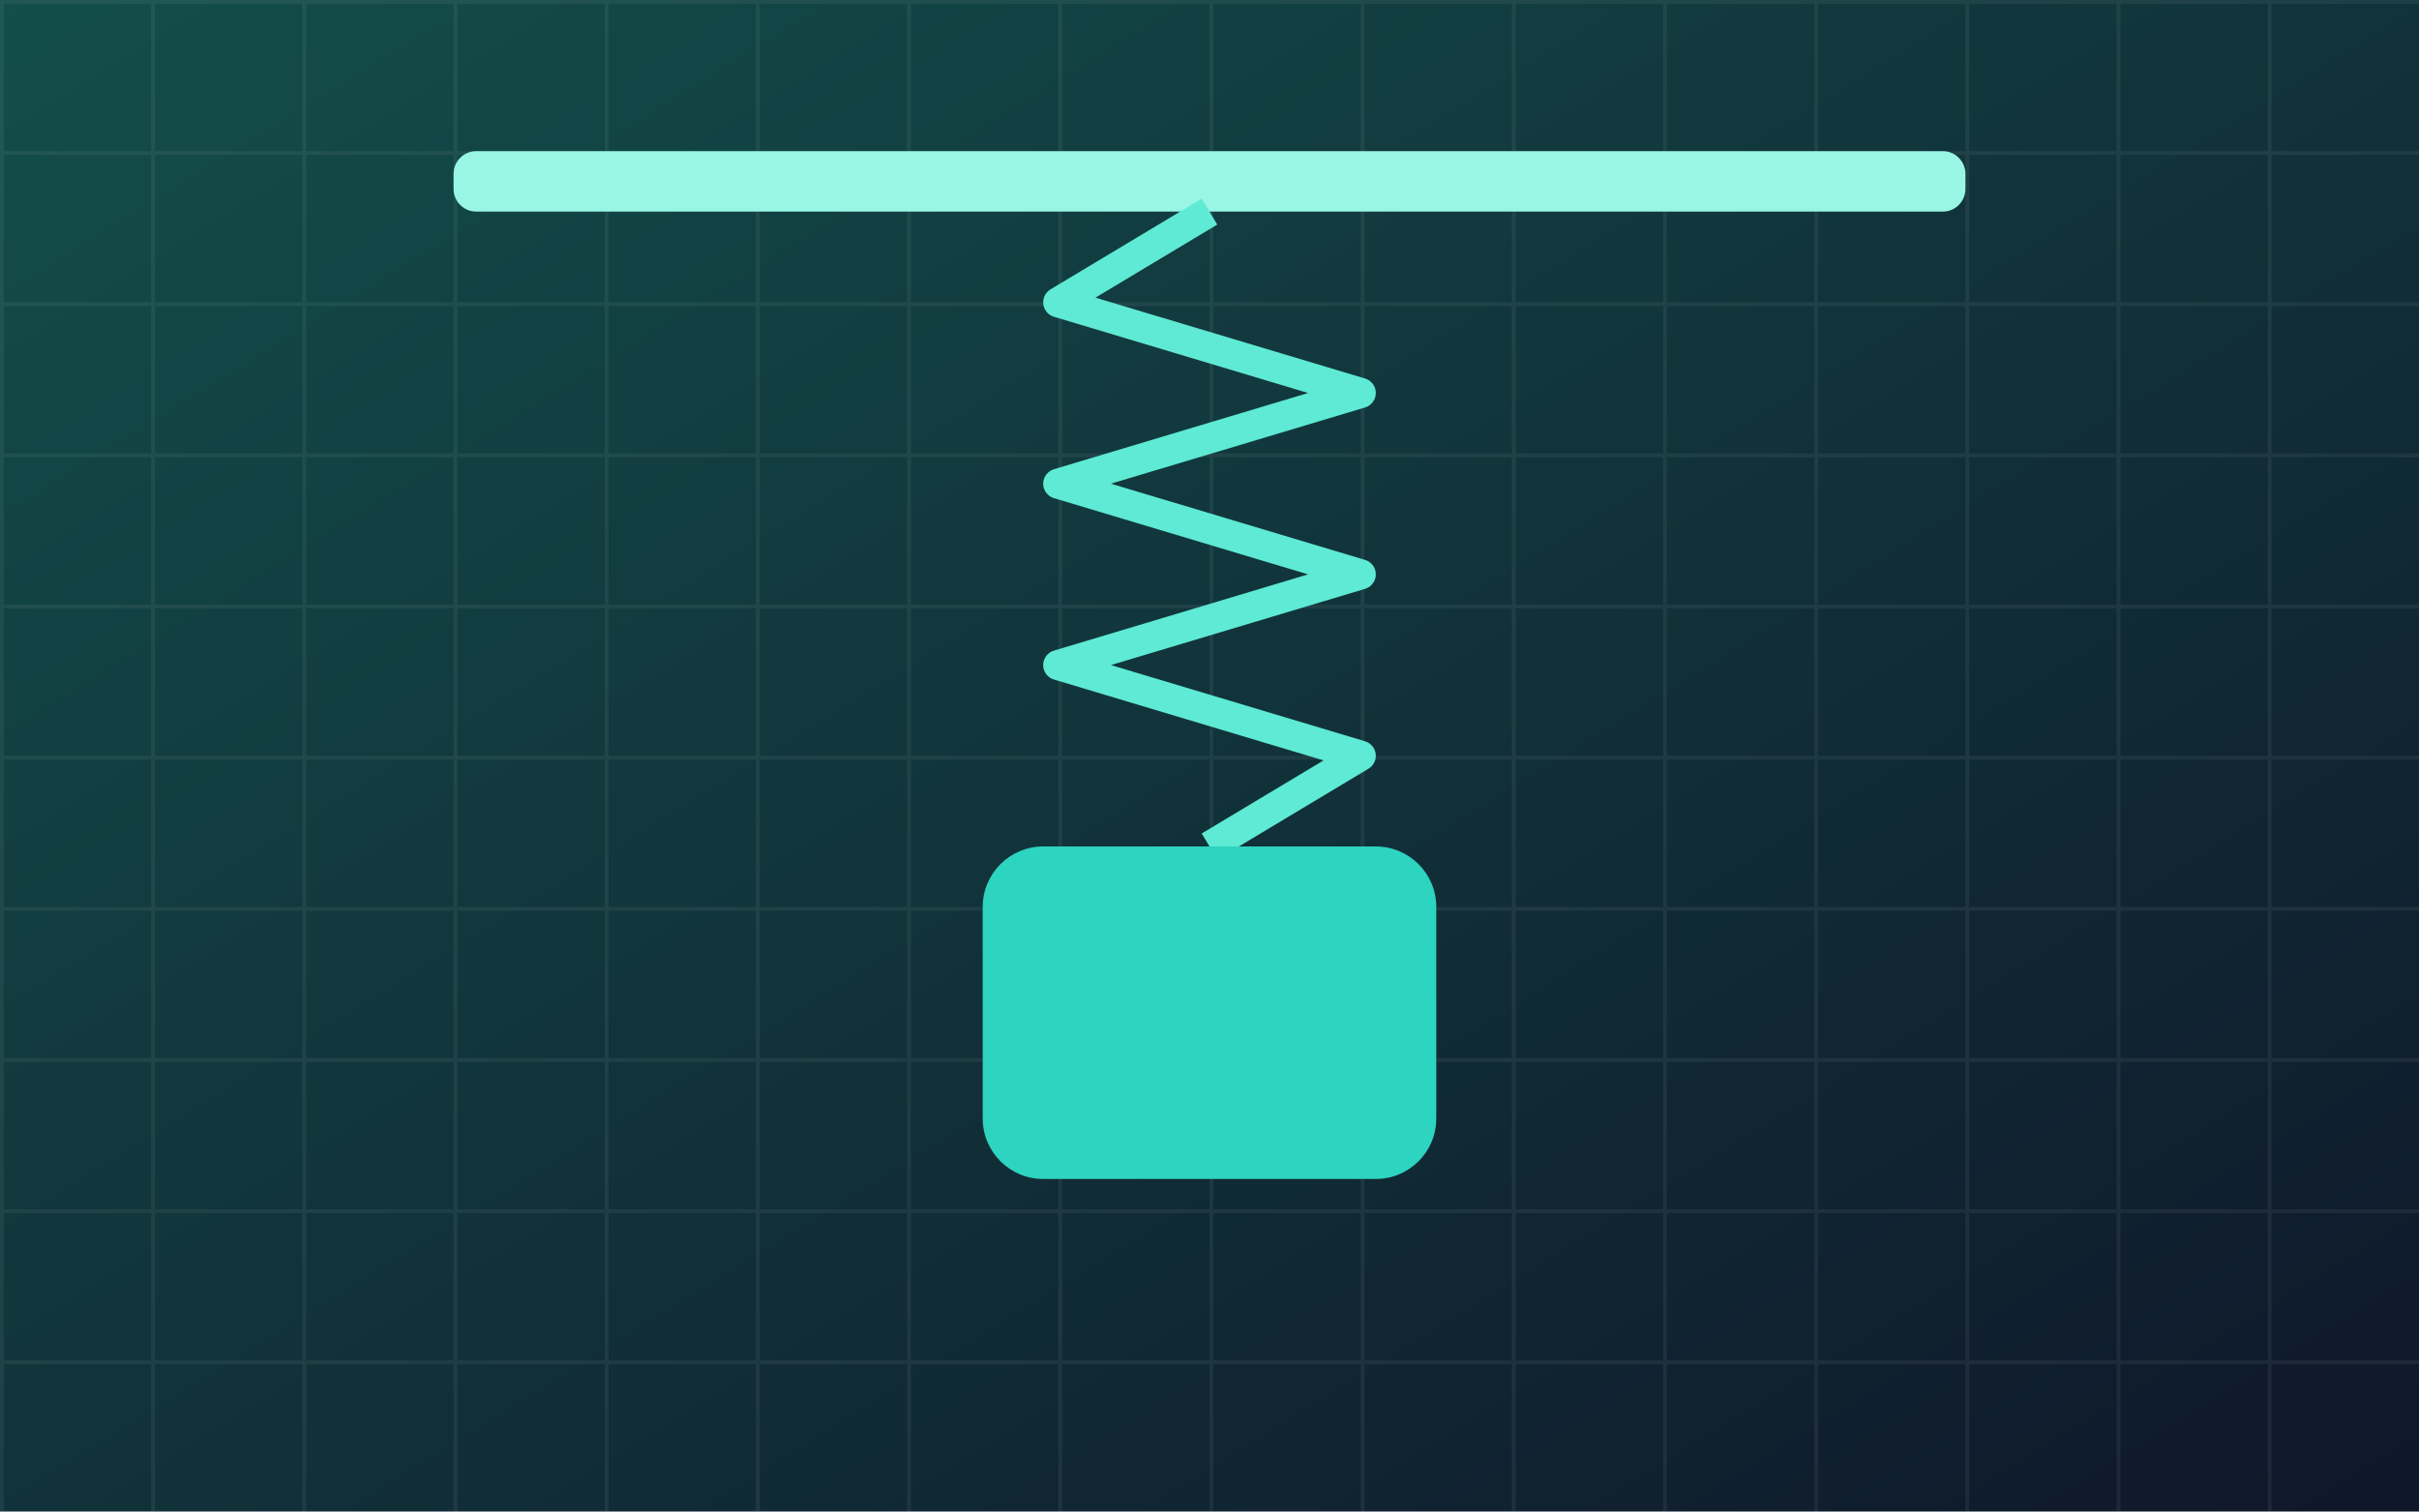
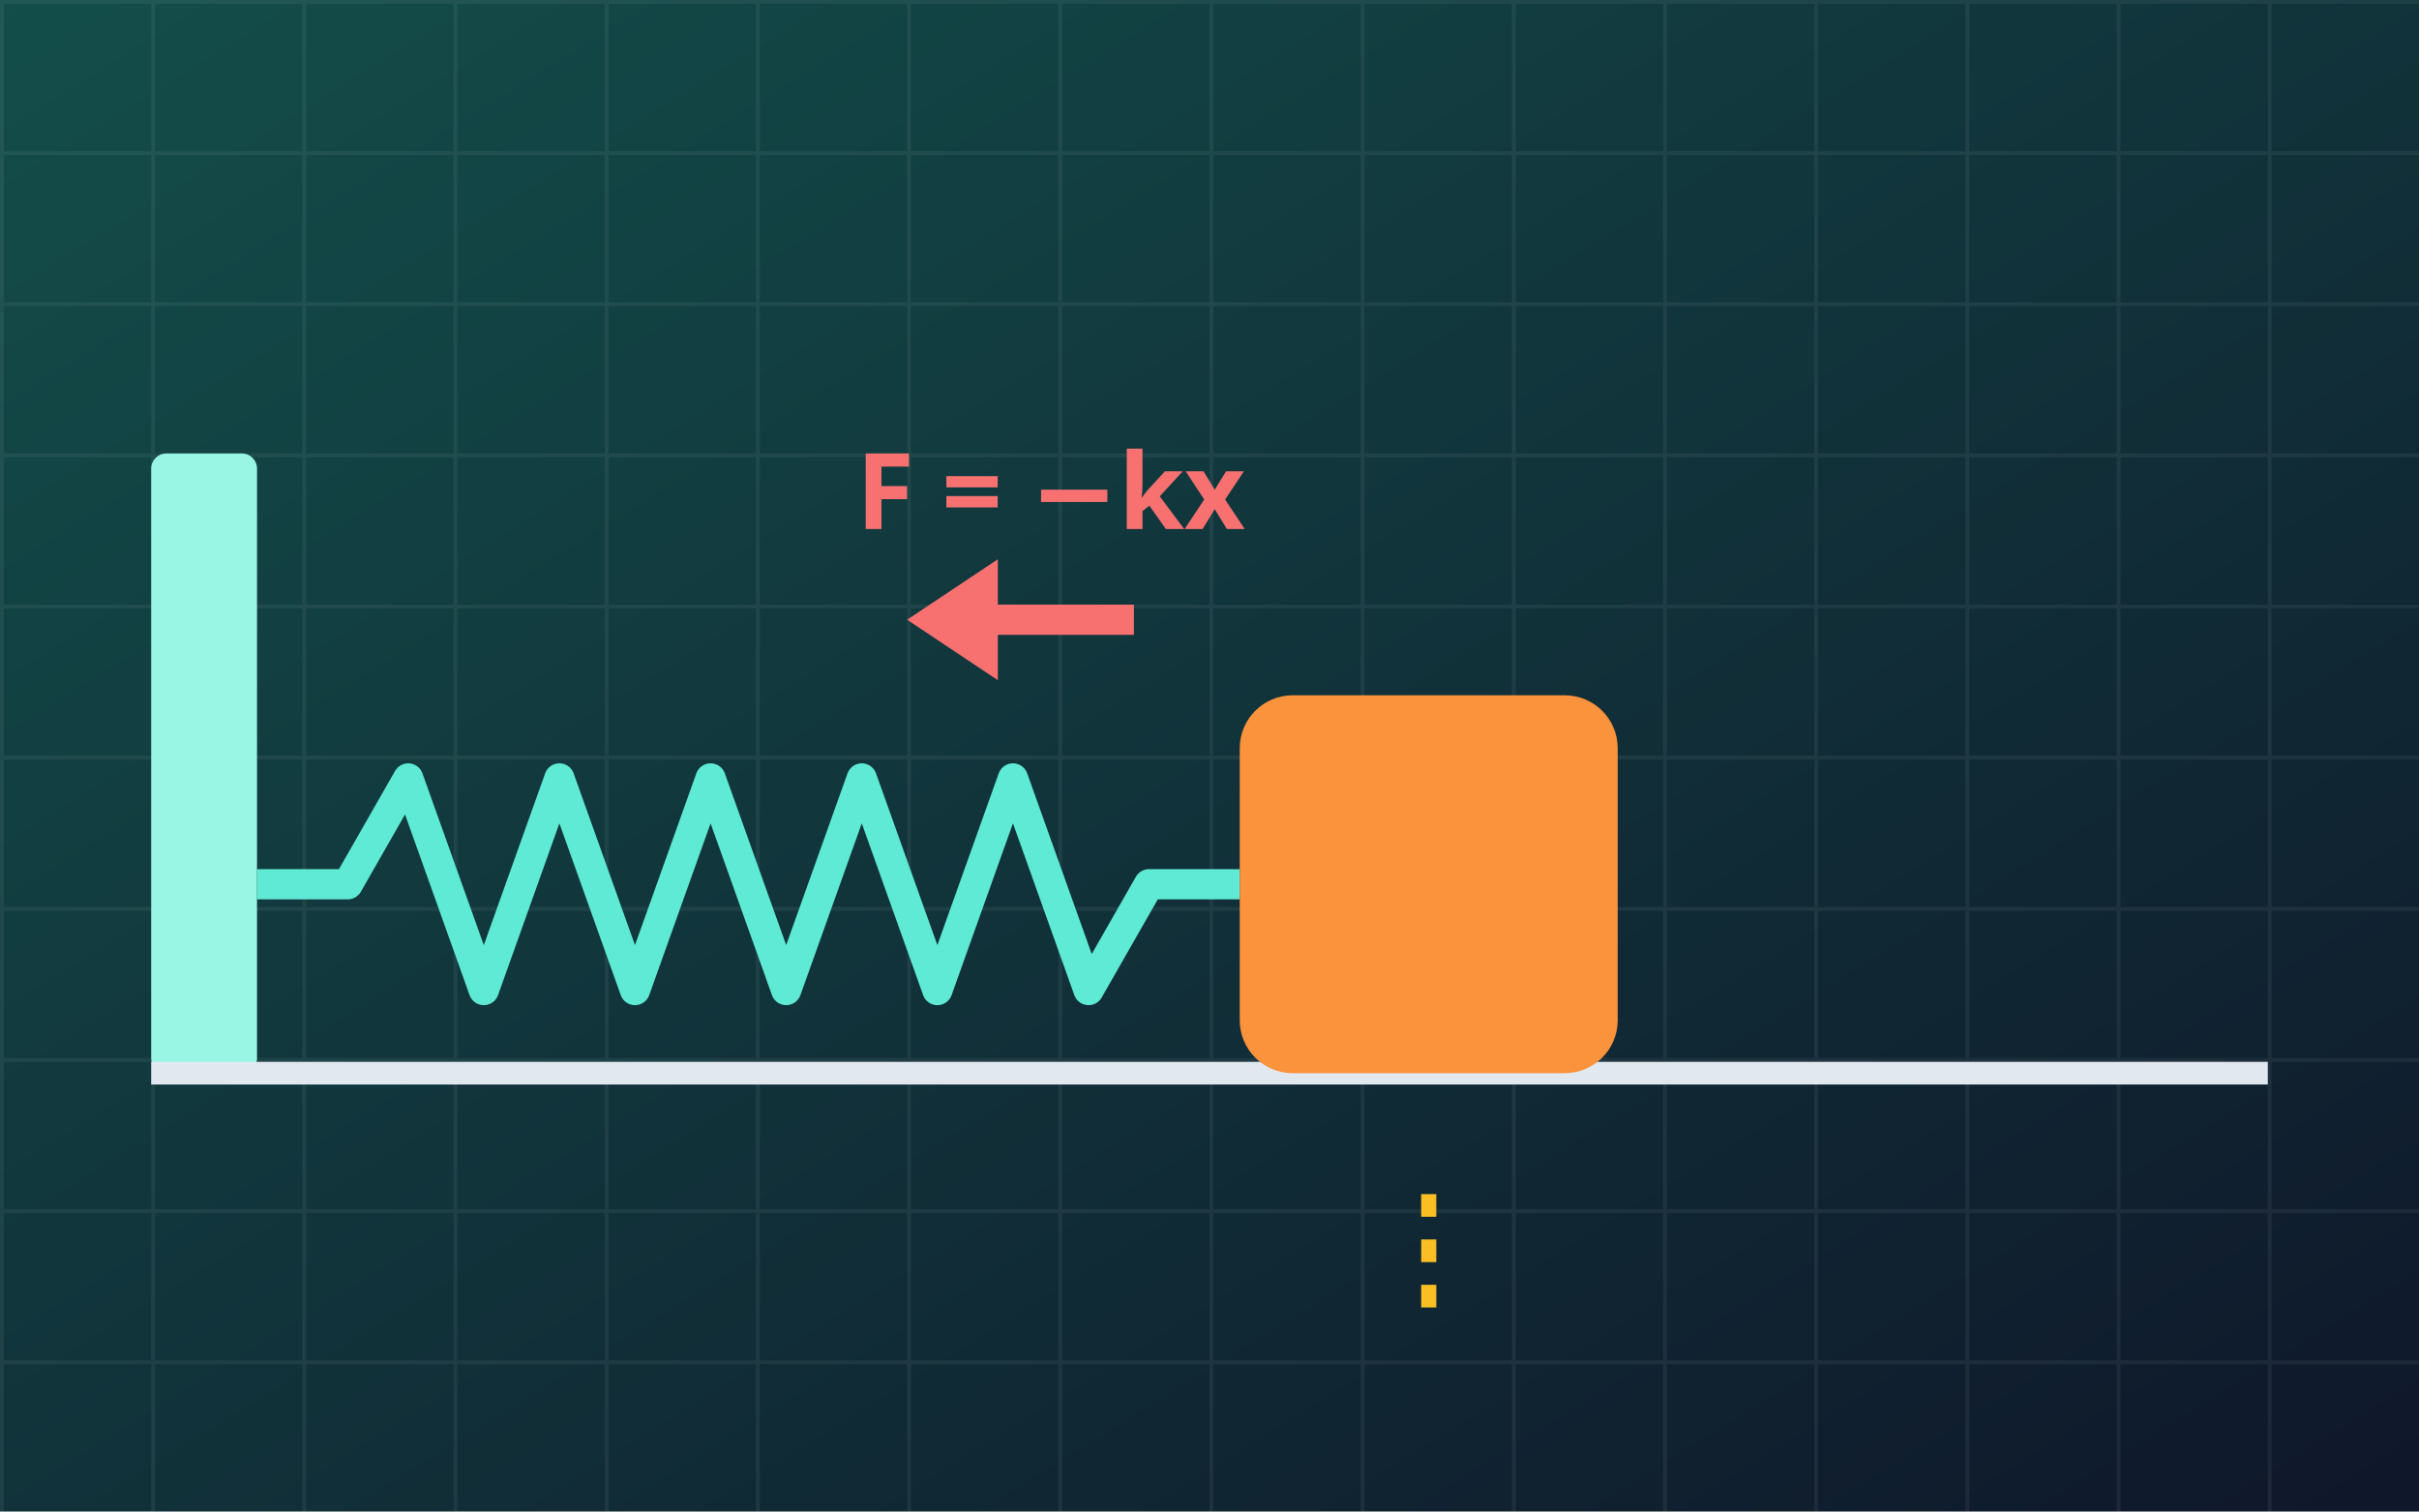
- <svg xmlns="http://www.w3.org/2000/svg" viewBox="0 0 320 200" width="320" height="200" role="img" aria-label="spring-mass">
+ <svg xmlns="http://www.w3.org/2000/svg" viewBox="0 0 320 200" width="320" height="200" role="img" aria-label="block on a spring">
  <defs>
    <linearGradient id="bg" x1="0" y1="0" x2="1" y2="1">
      <stop offset="0" stop-color="#134e4a" />
      <stop offset="1" stop-color="#0f172a" />
    </linearGradient>
    <pattern id="grid" width="20" height="20" patternUnits="userSpaceOnUse">
      <path d="M20 0H0V20" fill="none" stroke="#ffffff" stroke-opacity=".06" />
    </pattern>
  </defs>
  <rect width="320" height="200" fill="url(#bg)" />
  <rect width="320" height="200" fill="url(#grid)" />
-   <rect x="60" y="20" width="200" height="8" rx="3" fill="#99f6e4" />
-   <polyline points="160,28 140,40 180,52 140,64 180,76 140,88 180,100 160,112" fill="none" stroke="#5eead4" stroke-width="4" stroke-linejoin="round" />
-   <rect x="130" y="112" width="60" height="44" rx="8" fill="#2dd4bf" />
+   <rect x="20" y="60" width="14" height="82" rx="2" fill="#99f6e4" />
+   <path d="M20 142H300" stroke="#e2e8f0" stroke-width="3" />
+   <polyline points="34,117 46,117 54,103 64,131 74,103 84,131 94,103 104,131 114,103 124,131 134,103 144,131 152,117 164,117" fill="none" stroke="#5eead4" stroke-width="4" stroke-linejoin="round" />
+   <rect x="164" y="92" width="50" height="50" rx="7" fill="#fb923c" />
+   <path d="M189 158V174" stroke="#fbbf24" stroke-width="2" stroke-dasharray="3 3" />
+   <path d="M150 82H128" stroke="#f87171" stroke-width="4" />
+   <path d="M132 74l-12 8 12 8z" fill="#f87171" />
+   <text x="139" y="70" fill="#f87171" font-family="sans-serif" font-size="14" font-weight="700" text-anchor="middle">F = −kx</text>
</svg>
